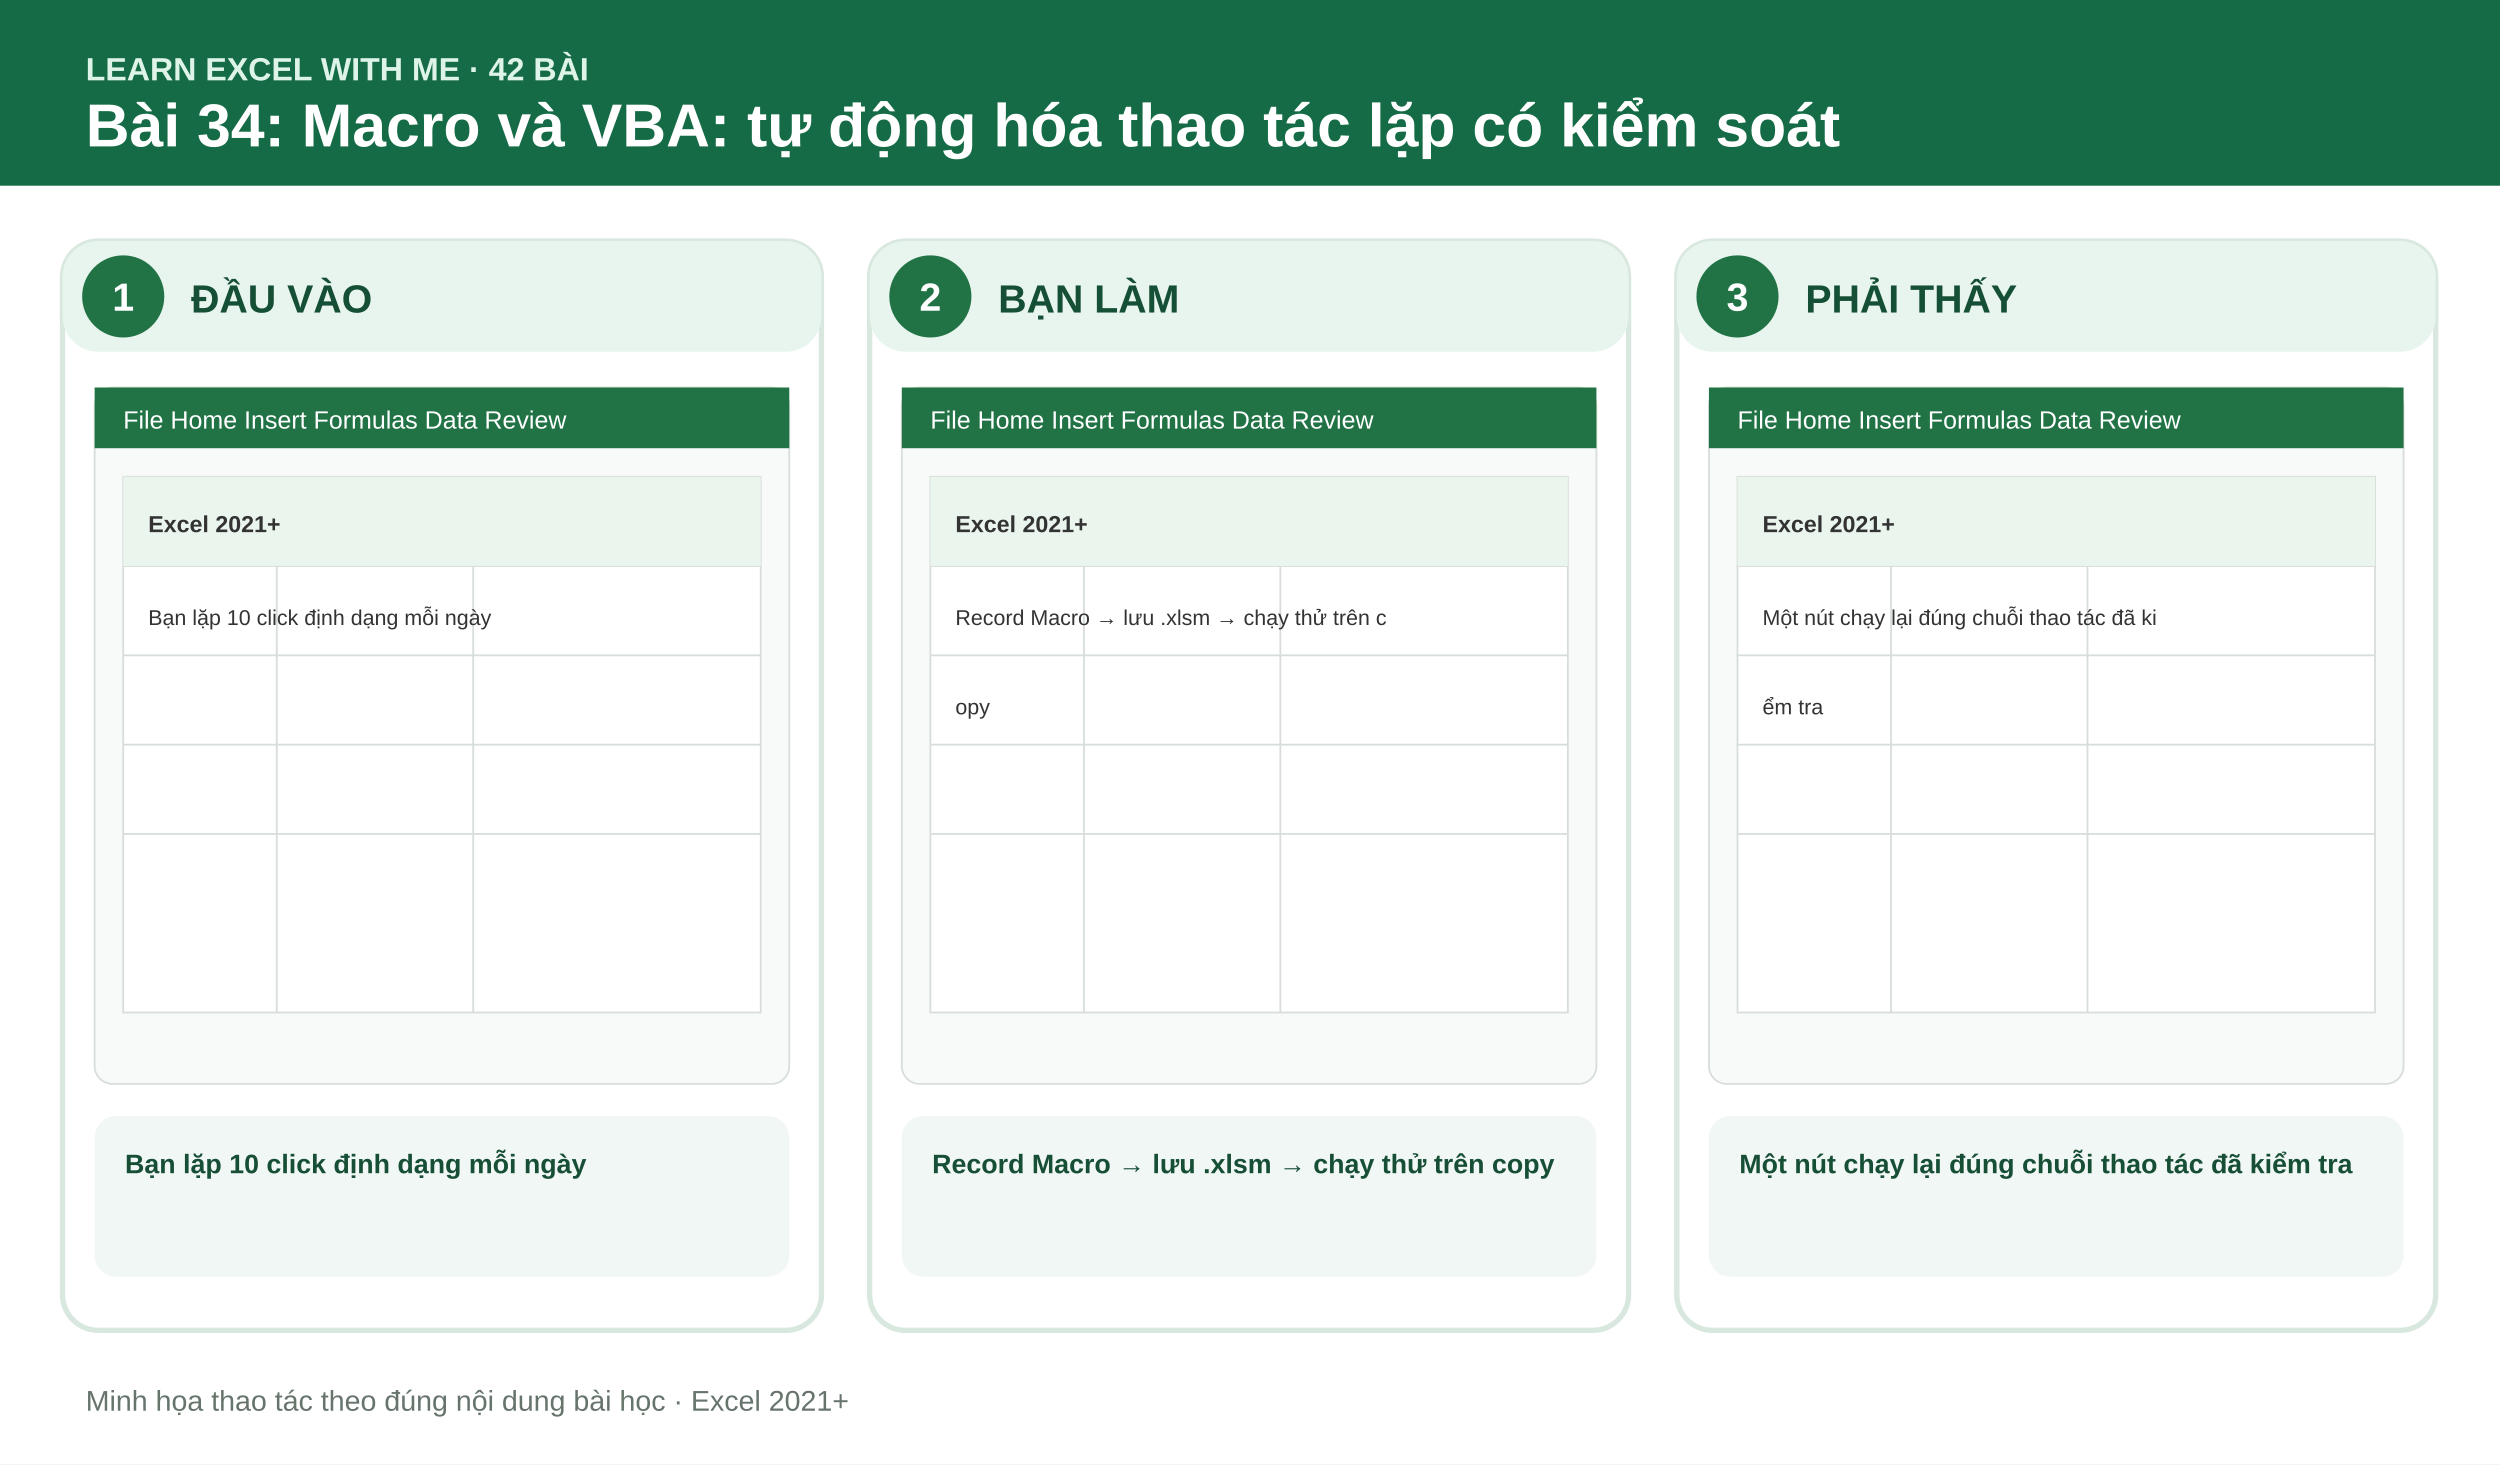
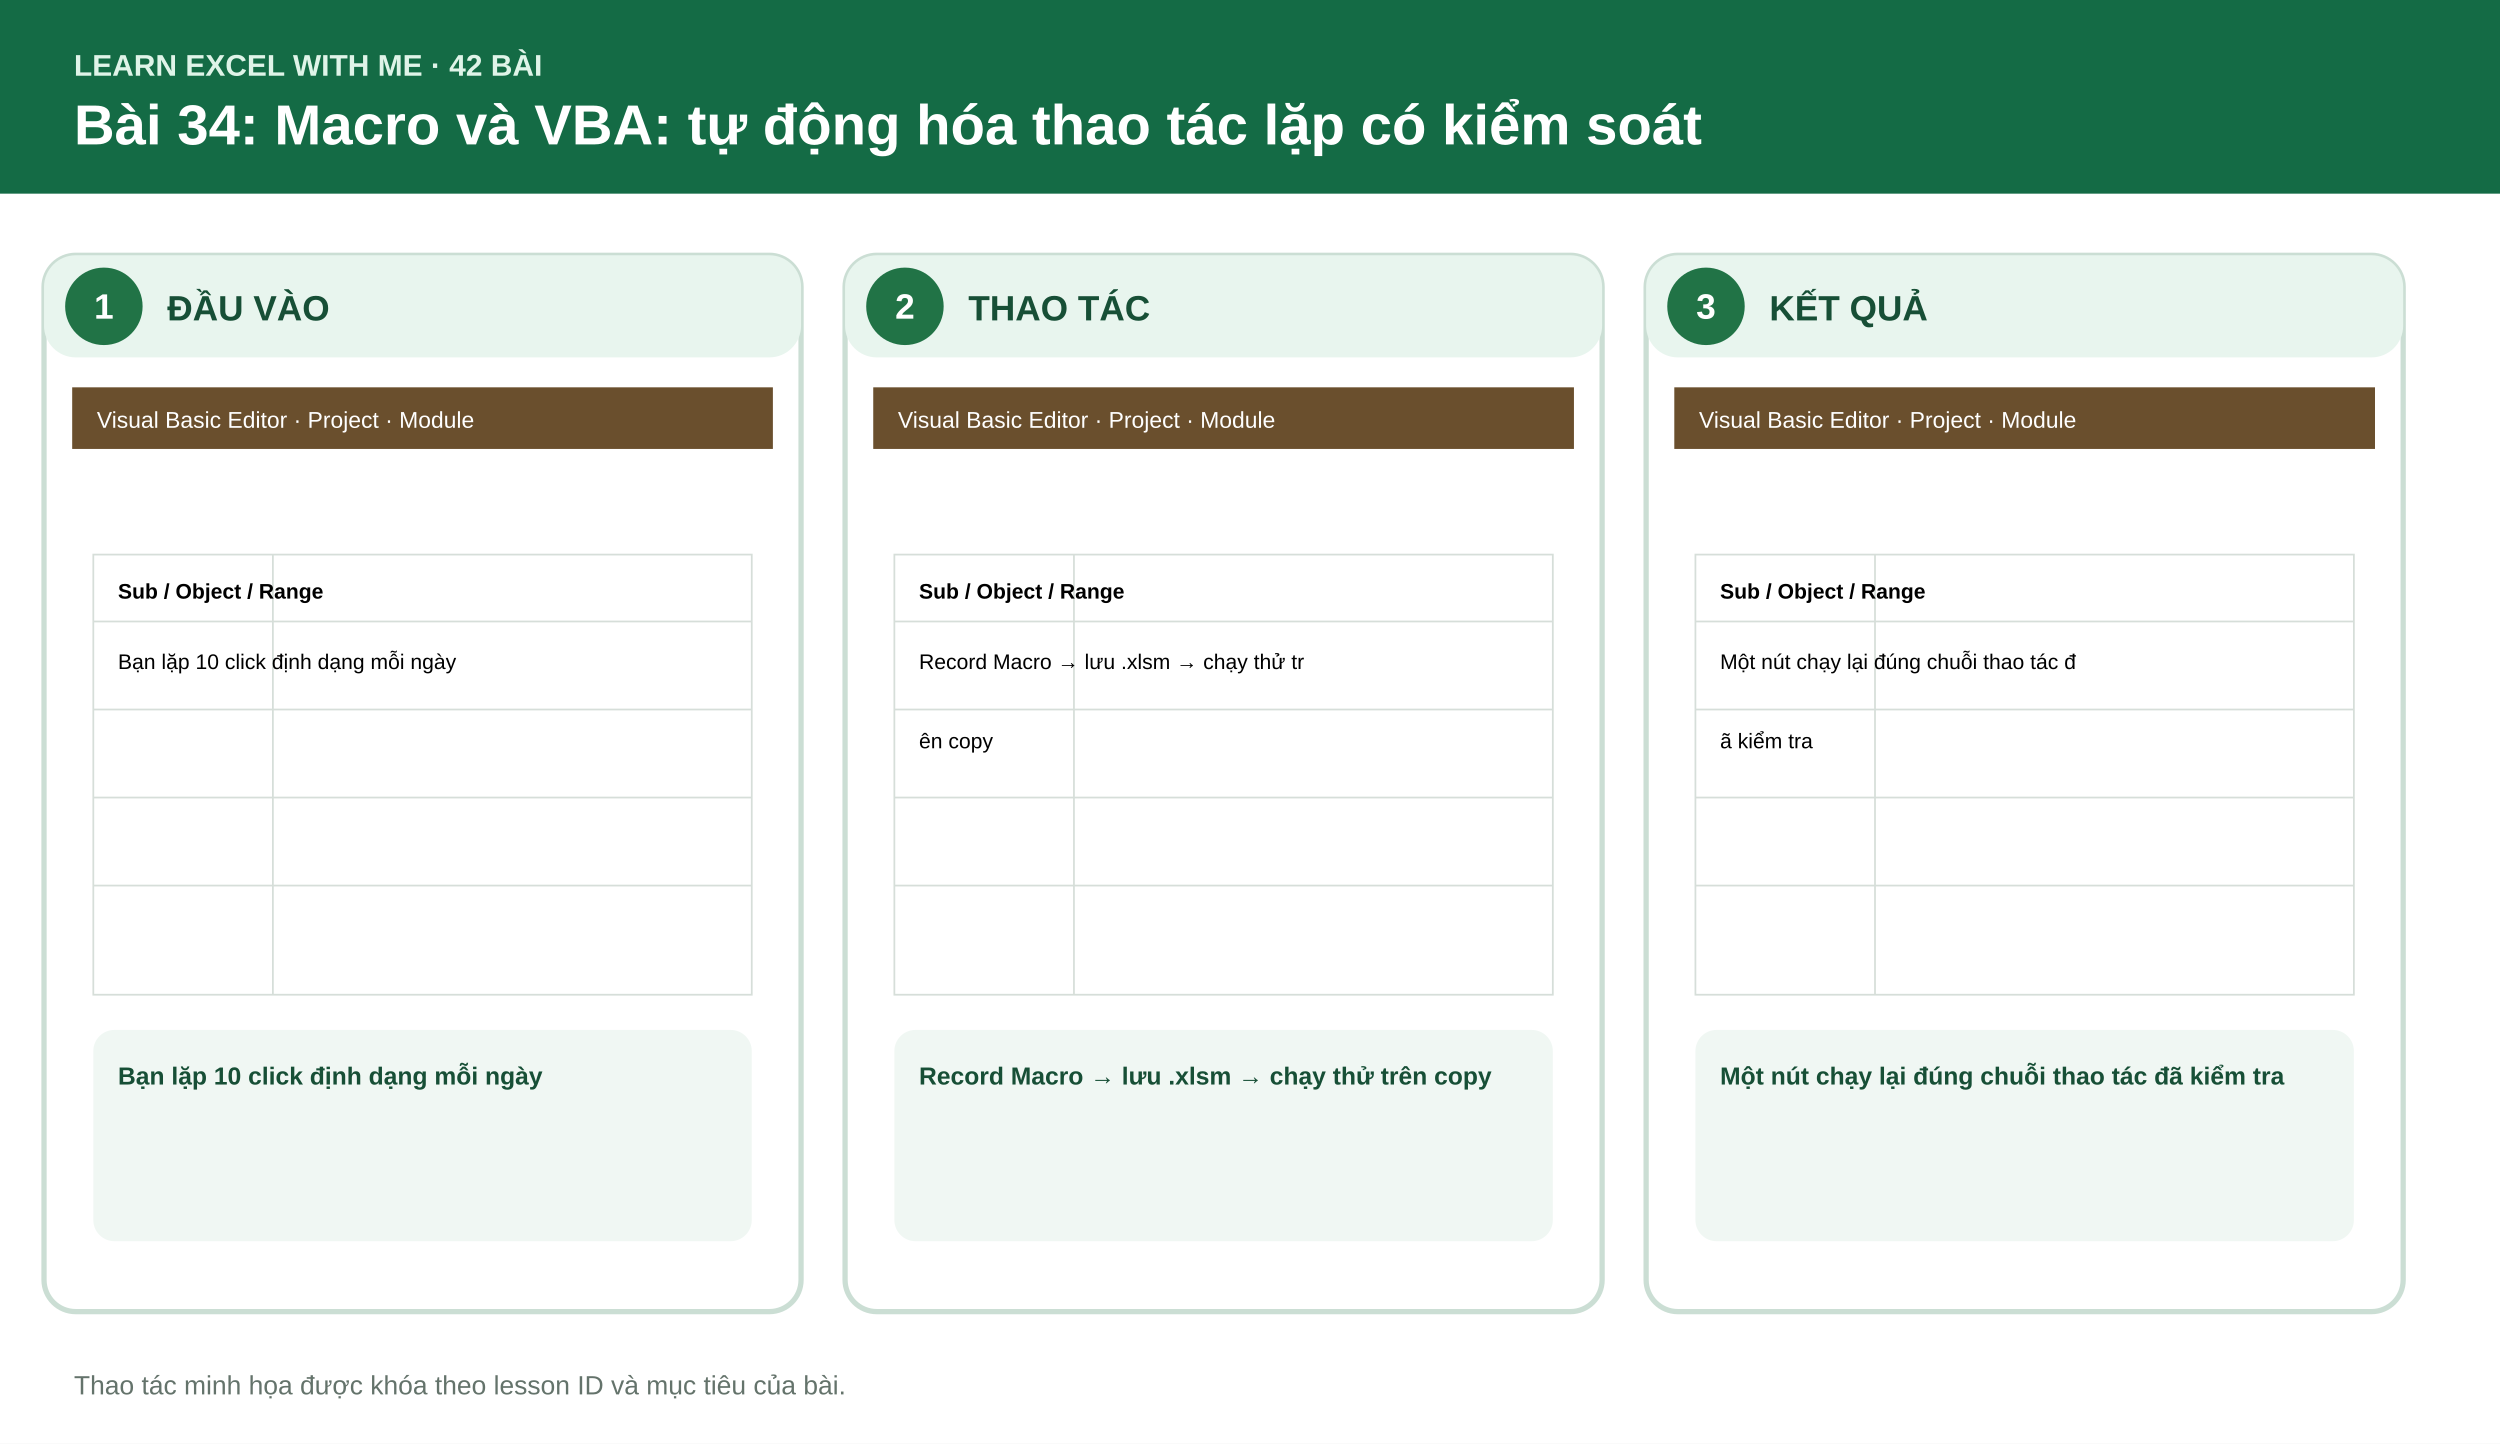
- <svg xmlns="http://www.w3.org/2000/svg" width="1400" height="820">
-   <rect width="1400" height="820" fill="#fff" />
-   <rect width="1400" height="104" fill="#146b45" />
-   <text x="48" y="45" font-family="Arial" font-size="18" font-weight="700" fill="#dff4e8">LEARN EXCEL WITH ME · 42 BÀI</text>
-   <text x="48" y="82" font-family="Arial" font-size="34" font-weight="700" fill="#fff">Bài 34: Macro và VBA: tự động hóa thao tác lặp có kiểm soát</text>
-   <rect x="35" y="135" width="425" height="610" rx="20" fill="#fff" stroke="#d8e8df" stroke-width="3" />
-   <rect x="35" y="135" width="425" height="62" rx="20" fill="#e8f5ee" />
-   <circle cx="69" cy="166" r="23" fill="#217346" />
-   <text x="69" y="174" text-anchor="middle" font-family="Arial" font-size="22" font-weight="700" fill="#fff">1</text>
-   <text x="107" y="175" font-family="Arial" font-size="22" font-weight="700" fill="#154f35">ĐẦU VÀO</text>
-   <rect x="53" y="217" width="389" height="390" rx="10" fill="#f8faf9" stroke="#d7ddd9" />
-   <rect x="53" y="217" width="389" height="34" fill="#217346" />
-   <text x="69" y="240" font-family="Arial" font-size="14" fill="#fff">File  Home  Insert  Formulas  Data  Review</text>
-   <rect x="69" y="267" width="357" height="300" fill="#fff" stroke="#d7ddd9" />
-   <path d="M69 317h357M69 367h357M69 417h357M69 467h357M155 267v300M265 267v300" stroke="#d7ddd9" />
-   <rect x="69" y="267" width="357" height="50" fill="#eaf5ee" />
-   <text x="83" y="298" font-family="Arial" font-size="13" font-weight="700" fill="#333">Excel 2021+</text>
-   <text x="83" y="350" font-family="Arial" font-size="12" fill="#333">Bạn lặp 10 click định dạng mỗi ngày</text>
-   <text x="83" y="400" font-family="Arial" font-size="12" fill="#333" />
-   <text x="83" y="450" font-family="Arial" font-size="12" fill="#333" />
-   <rect x="53" y="625" width="389" height="90" rx="12" fill="#f1f7f4" />
-   <text x="70" y="657" font-family="Arial" font-size="15" font-weight="700" fill="#174f36">Bạn lặp 10 click định dạng mỗi ngày</text>
-   <rect x="487" y="135" width="425" height="610" rx="20" fill="#fff" stroke="#d8e8df" stroke-width="3" />
-   <rect x="487" y="135" width="425" height="62" rx="20" fill="#e8f5ee" />
-   <circle cx="521" cy="166" r="23" fill="#217346" />
-   <text x="521" y="174" text-anchor="middle" font-family="Arial" font-size="22" font-weight="700" fill="#fff">2</text>
-   <text x="559" y="175" font-family="Arial" font-size="22" font-weight="700" fill="#154f35">BẠN LÀM</text>
-   <rect x="505" y="217" width="389" height="390" rx="10" fill="#f8faf9" stroke="#d7ddd9" />
-   <rect x="505" y="217" width="389" height="34" fill="#217346" />
-   <text x="521" y="240" font-family="Arial" font-size="14" fill="#fff">File  Home  Insert  Formulas  Data  Review</text>
-   <rect x="521" y="267" width="357" height="300" fill="#fff" stroke="#d7ddd9" />
-   <path d="M521 317h357M521 367h357M521 417h357M521 467h357M607 267v300M717 267v300" stroke="#d7ddd9" />
-   <rect x="521" y="267" width="357" height="50" fill="#eaf5ee" />
-   <text x="535" y="298" font-family="Arial" font-size="13" font-weight="700" fill="#333">Excel 2021+</text>
-   <text x="535" y="350" font-family="Arial" font-size="12" fill="#333">Record Macro → lưu .xlsm → chạy thử trên c</text>
-   <text x="535" y="400" font-family="Arial" font-size="12" fill="#333">opy</text>
-   <text x="535" y="450" font-family="Arial" font-size="12" fill="#333" />
-   <rect x="505" y="625" width="389" height="90" rx="12" fill="#f1f7f4" />
-   <text x="522" y="657" font-family="Arial" font-size="15" font-weight="700" fill="#174f36">Record Macro → lưu .xlsm → chạy thử trên copy</text>
-   <rect x="939" y="135" width="425" height="610" rx="20" fill="#fff" stroke="#d8e8df" stroke-width="3" />
-   <rect x="939" y="135" width="425" height="62" rx="20" fill="#e8f5ee" />
-   <circle cx="973" cy="166" r="23" fill="#217346" />
-   <text x="973" y="174" text-anchor="middle" font-family="Arial" font-size="22" font-weight="700" fill="#fff">3</text>
-   <text x="1011" y="175" font-family="Arial" font-size="22" font-weight="700" fill="#154f35">PHẢI THẤY</text>
-   <rect x="957" y="217" width="389" height="390" rx="10" fill="#f8faf9" stroke="#d7ddd9" />
-   <rect x="957" y="217" width="389" height="34" fill="#217346" />
-   <text x="973" y="240" font-family="Arial" font-size="14" fill="#fff">File  Home  Insert  Formulas  Data  Review</text>
-   <rect x="973" y="267" width="357" height="300" fill="#fff" stroke="#d7ddd9" />
-   <path d="M973 317h357M973 367h357M973 417h357M973 467h357M1059 267v300M1169 267v300" stroke="#d7ddd9" />
-   <rect x="973" y="267" width="357" height="50" fill="#eaf5ee" />
-   <text x="987" y="298" font-family="Arial" font-size="13" font-weight="700" fill="#333">Excel 2021+</text>
-   <text x="987" y="350" font-family="Arial" font-size="12" fill="#333">Một nút chạy lại đúng chuỗi thao tác đã ki</text>
-   <text x="987" y="400" font-family="Arial" font-size="12" fill="#333">ểm tra</text>
-   <text x="987" y="450" font-family="Arial" font-size="12" fill="#333" />
-   <rect x="957" y="625" width="389" height="90" rx="12" fill="#f1f7f4" />
-   <text x="974" y="657" font-family="Arial" font-size="15" font-weight="700" fill="#174f36">Một nút chạy lại đúng chuỗi thao tác đã kiểm tra</text>
-   <text x="48" y="790" font-family="Arial" font-size="16" fill="#66746c">Minh họa thao tác theo đúng nội dung bài học · Excel 2021+</text>
+ <svg xmlns="http://www.w3.org/2000/svg" width="1420" height="820">
+   <rect width="1420" height="820" fill="#fff" />
+   <rect width="1420" height="110" fill="#146b45" />
+   <text x="42" y="43" font-family="Arial" font-size="17" font-weight="700" fill="#dff4e8">LEARN EXCEL WITH ME · 42 BÀI</text>
+   <text x="42" y="82" font-family="Arial" font-size="32" font-weight="700" fill="#fff">Bài 34: Macro và VBA: tự động hóa thao tác lặp có kiểm soát</text>
+   <g>
+     <rect x="25" y="145" width="430" height="600" rx="18" fill="#fff" stroke="#cbded4" stroke-width="3" />
+     <rect x="25" y="145" width="430" height="58" rx="18" fill="#e8f5ee" />
+     <circle cx="59" cy="174" r="22" fill="#217346" />
+     <text x="59" y="181" text-anchor="middle" font-family="Arial" font-size="20" font-weight="700" fill="#fff">1</text>
+     <text x="95" y="182" font-family="Arial" font-size="20" font-weight="700" fill="#174f36">ĐẦU VÀO</text>
+     <rect x="41" y="220" width="398" height="35" fill="#6a4f2d" />
+     <text x="55" y="243" font-family="Arial" font-size="13" fill="#fff">Visual Basic Editor · Project · Module</text>
+     <rect x="53" y="315" width="374" height="250" fill="#fff" stroke="#d6ded9" />
+     <path d="M53 353h374M53 403h374M53 453h374M53 503h374M155 315v250" stroke="#d6ded9" />
+     <text x="67" y="340" font-family="Arial" font-size="12" font-weight="700">Sub / Object / Range</text>
+     <text x="67" y="380" font-family="Arial" font-size="12">Bạn lặp 10 click định dạng mỗi ngày</text>
+     <text x="67" y="425" font-family="Arial" font-size="12" />
+     <text x="67" y="470" font-family="Arial" font-size="12" />
+     <rect x="53" y="585" width="374" height="120" rx="12" fill="#f0f7f3" />
+     <text x="67" y="616" font-family="Arial" font-size="14" font-weight="700" fill="#174f36">Bạn lặp 10 click định dạng mỗi ngày</text>
+   </g>
+   <g>
+     <rect x="480" y="145" width="430" height="600" rx="18" fill="#fff" stroke="#cbded4" stroke-width="3" />
+     <rect x="480" y="145" width="430" height="58" rx="18" fill="#e8f5ee" />
+     <circle cx="514" cy="174" r="22" fill="#217346" />
+     <text x="514" y="181" text-anchor="middle" font-family="Arial" font-size="20" font-weight="700" fill="#fff">2</text>
+     <text x="550" y="182" font-family="Arial" font-size="20" font-weight="700" fill="#174f36">THAO TÁC</text>
+     <rect x="496" y="220" width="398" height="35" fill="#6a4f2d" />
+     <text x="510" y="243" font-family="Arial" font-size="13" fill="#fff">Visual Basic Editor · Project · Module</text>
+     <rect x="508" y="315" width="374" height="250" fill="#fff" stroke="#d6ded9" />
+     <path d="M508 353h374M508 403h374M508 453h374M508 503h374M610 315v250" stroke="#d6ded9" />
+     <text x="522" y="340" font-family="Arial" font-size="12" font-weight="700">Sub / Object / Range</text>
+     <text x="522" y="380" font-family="Arial" font-size="12">Record Macro → lưu .xlsm → chạy thử tr</text>
+     <text x="522" y="425" font-family="Arial" font-size="12">ên copy</text>
+     <text x="522" y="470" font-family="Arial" font-size="12" />
+     <rect x="508" y="585" width="374" height="120" rx="12" fill="#f0f7f3" />
+     <text x="522" y="616" font-family="Arial" font-size="14" font-weight="700" fill="#174f36">Record Macro → lưu .xlsm → chạy thử trên copy</text>
+   </g>
+   <g>
+     <rect x="935" y="145" width="430" height="600" rx="18" fill="#fff" stroke="#cbded4" stroke-width="3" />
+     <rect x="935" y="145" width="430" height="58" rx="18" fill="#e8f5ee" />
+     <circle cx="969" cy="174" r="22" fill="#217346" />
+     <text x="969" y="181" text-anchor="middle" font-family="Arial" font-size="20" font-weight="700" fill="#fff">3</text>
+     <text x="1005" y="182" font-family="Arial" font-size="20" font-weight="700" fill="#174f36">KẾT QUẢ</text>
+     <rect x="951" y="220" width="398" height="35" fill="#6a4f2d" />
+     <text x="965" y="243" font-family="Arial" font-size="13" fill="#fff">Visual Basic Editor · Project · Module</text>
+     <rect x="963" y="315" width="374" height="250" fill="#fff" stroke="#d6ded9" />
+     <path d="M963 353h374M963 403h374M963 453h374M963 503h374M1065 315v250" stroke="#d6ded9" />
+     <text x="977" y="340" font-family="Arial" font-size="12" font-weight="700">Sub / Object / Range</text>
+     <text x="977" y="380" font-family="Arial" font-size="12">Một nút chạy lại đúng chuỗi thao tác đ</text>
+     <text x="977" y="425" font-family="Arial" font-size="12">ã kiểm tra</text>
+     <text x="977" y="470" font-family="Arial" font-size="12" />
+     <rect x="963" y="585" width="374" height="120" rx="12" fill="#f0f7f3" />
+     <text x="977" y="616" font-family="Arial" font-size="14" font-weight="700" fill="#174f36">Một nút chạy lại đúng chuỗi thao tác đã kiểm tra</text>
+   </g>
+   <text x="42" y="792" font-family="Arial" font-size="15" fill="#64736b">Thao tác minh họa được khóa theo lesson ID và mục tiêu của bài.</text>
</svg>
